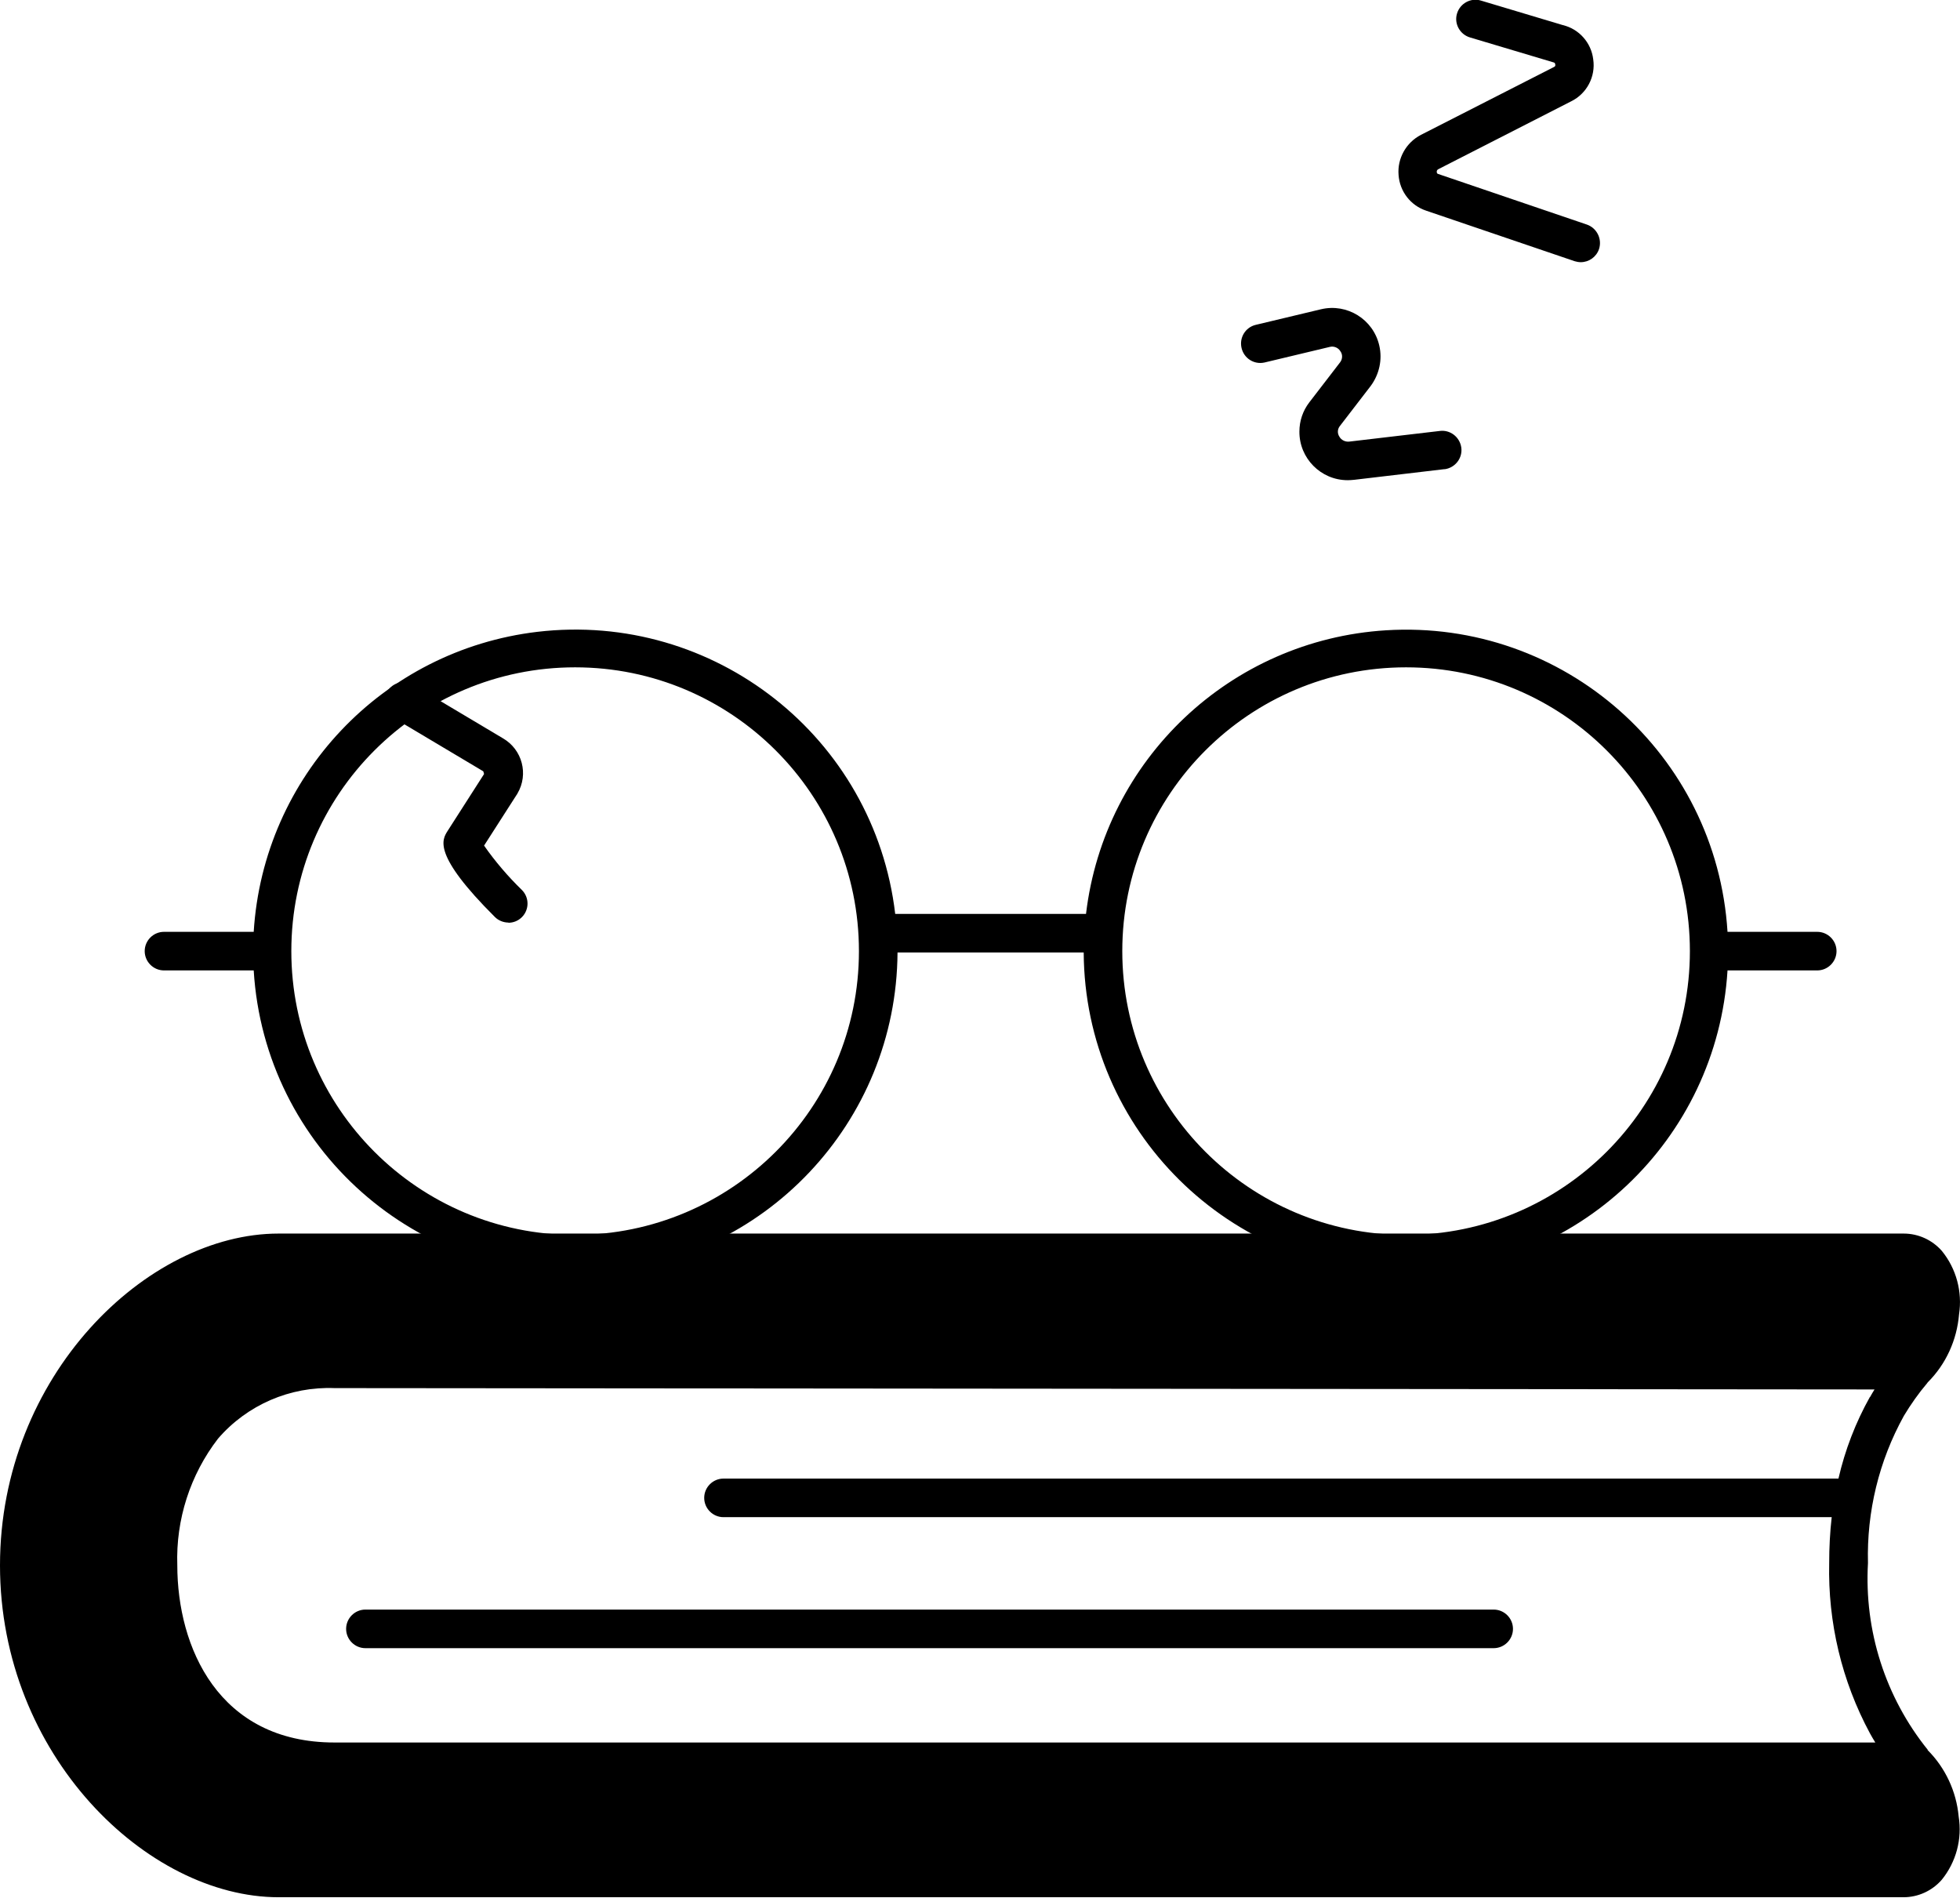
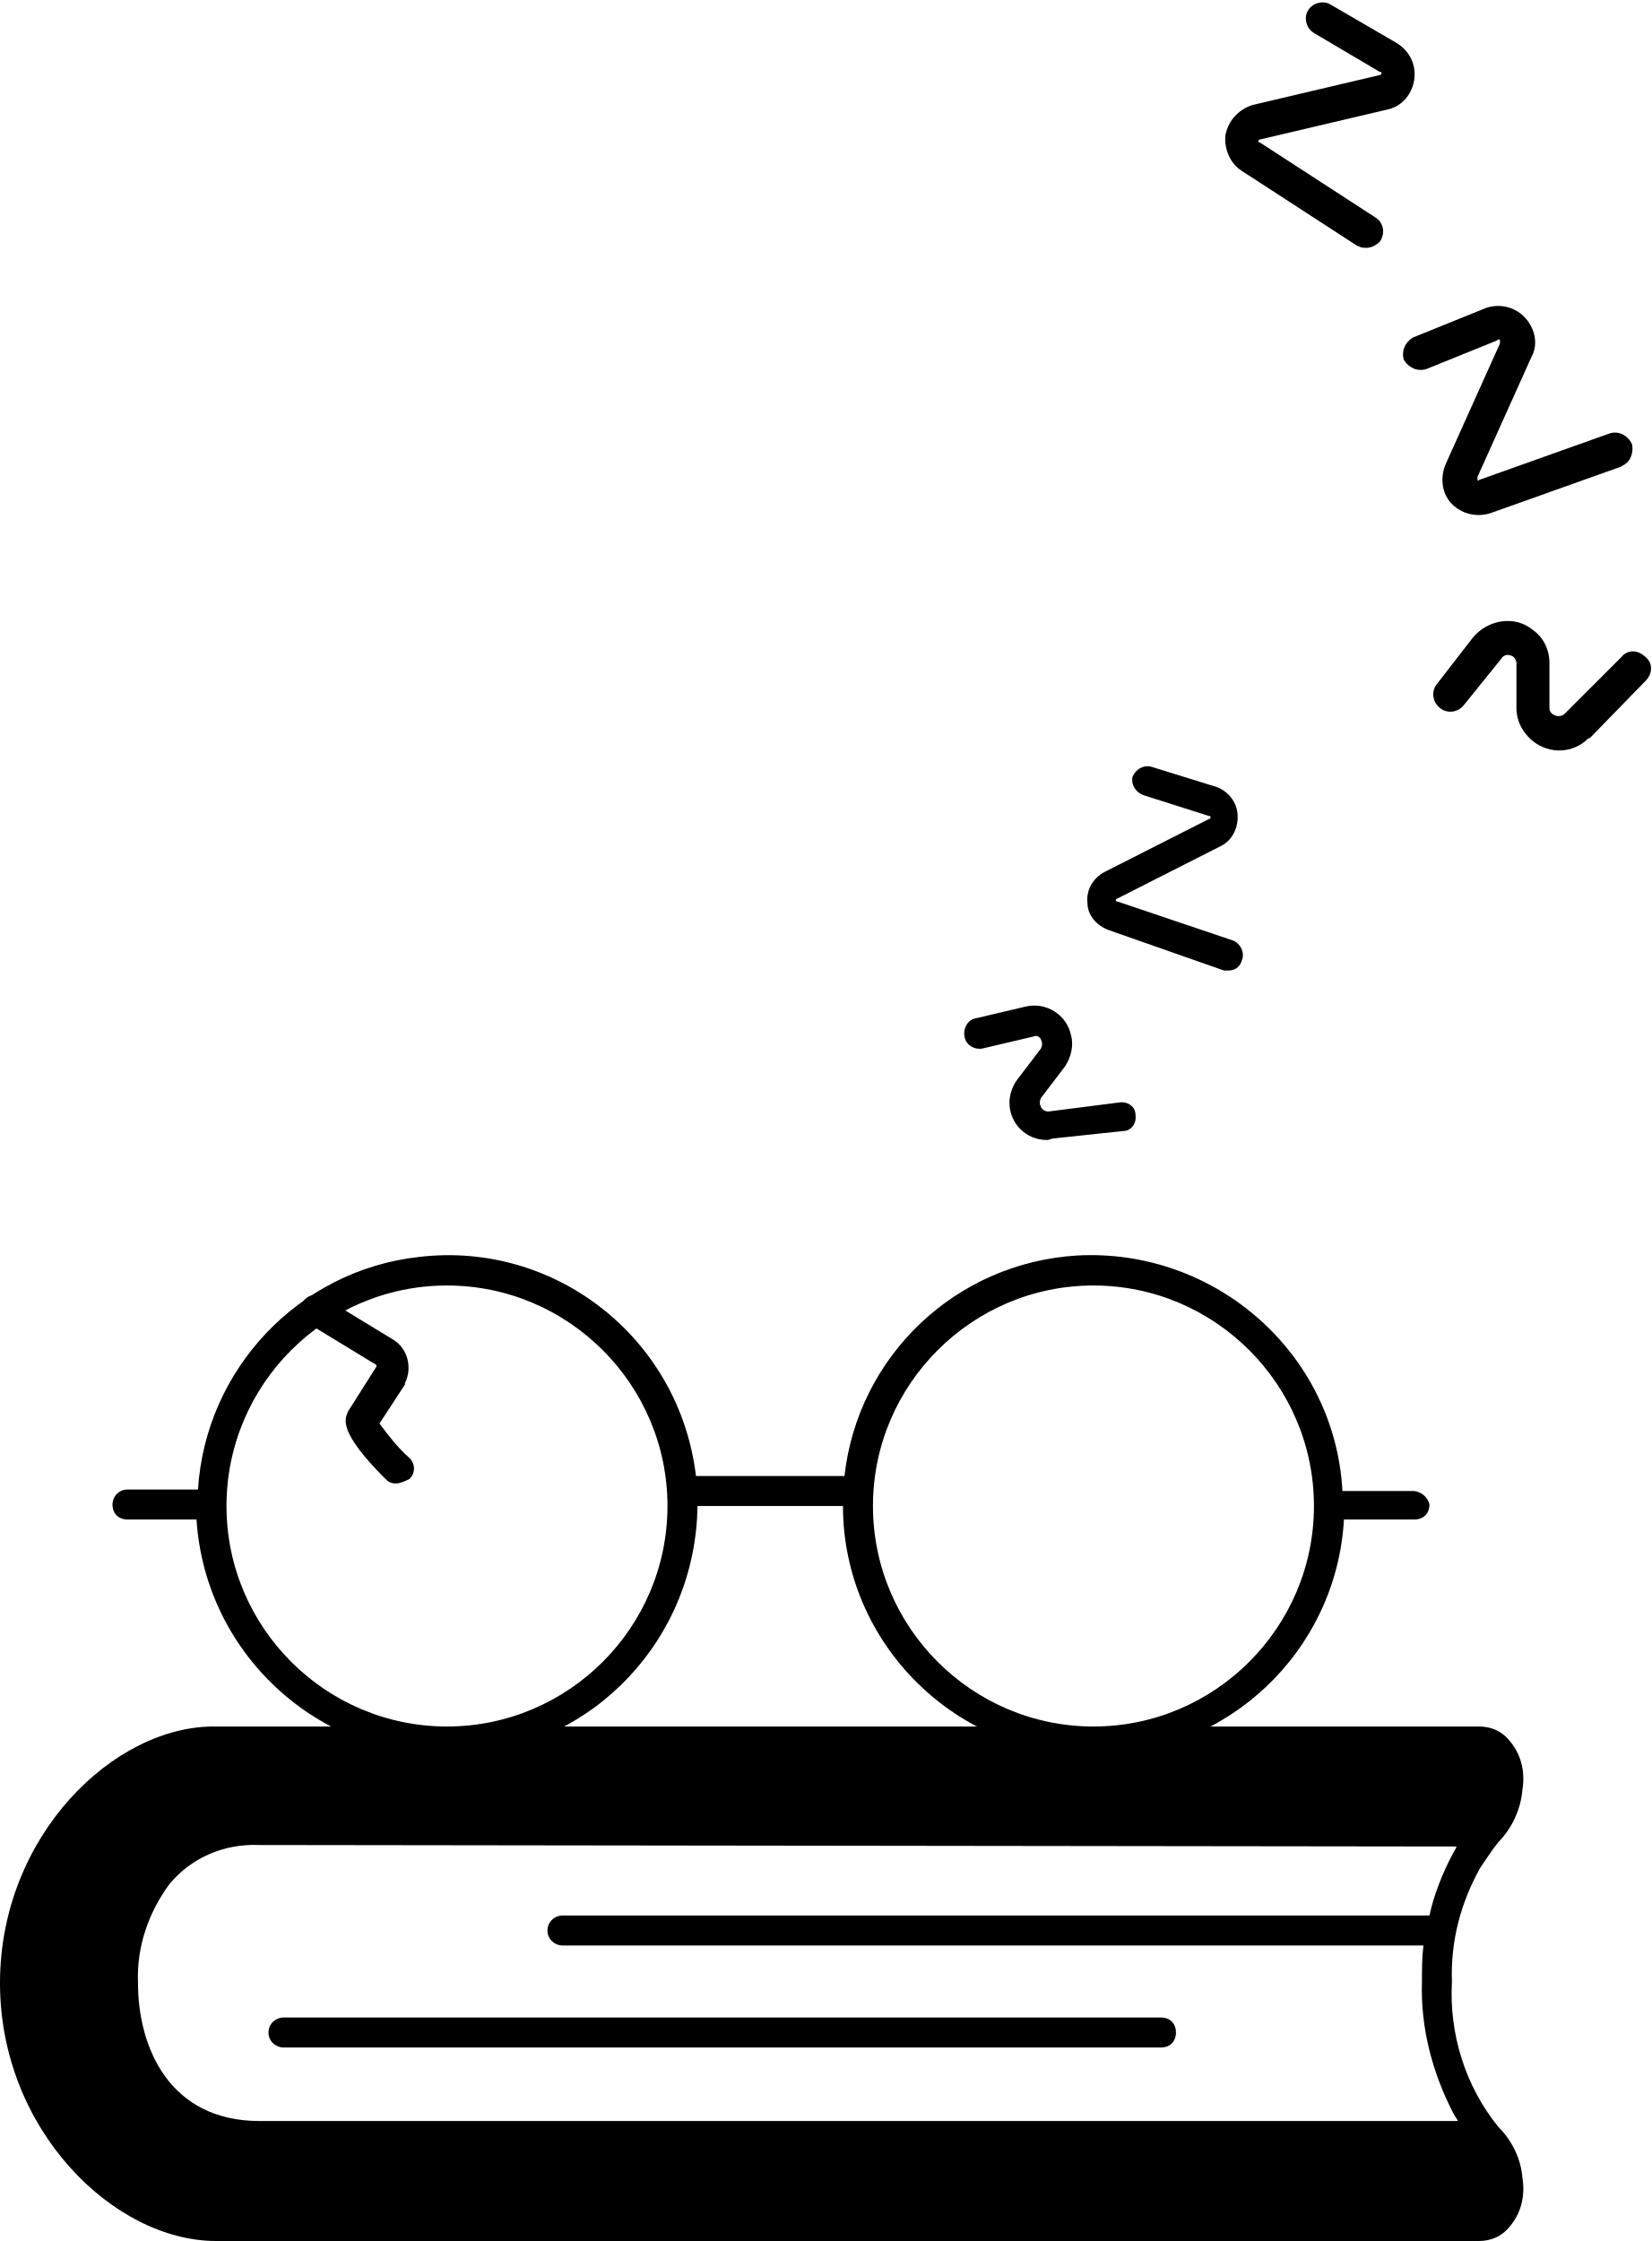
- <svg xmlns="http://www.w3.org/2000/svg" id="_레이어_1" data-name="레이어 1" viewBox="0 0 101.59 98.34">
-   <defs>
-     <style>
-       .cls-1 {
-         fill: #000;
-         stroke-width: 0px;
-       }
-     </style>
-   </defs>
-   <path class="cls-1" d="M99.92,90.7h0c-2.2-2.73-3.3-6.18-3.1-9.68-.07-2.66.57-5.3,1.86-7.63.36-.6.77-1.18,1.22-1.71,0-.01.01-.02.02-.03.94-.94,1.51-2.19,1.62-3.52.18-1.17-.14-2.37-.89-3.29-.5-.57-1.22-.9-1.98-.9H14.44c-6.82,0-14.44,7.36-14.44,17.2s7.63,17.2,14.44,17.2h84.22c.76,0,1.48-.33,1.98-.9.75-.92,1.07-2.12.88-3.29-.12-1.3-.69-2.52-1.61-3.44ZM96.92,72.41c-.74,1.32-1.29,2.75-1.63,4.23h-57.79c-.55,0-1,.45-1,1s.45,1,1,1h57.44c-.09.79-.13,1.58-.13,2.38-.07,3.07.65,6.11,2.11,8.82.09.16.18.32.28.48H17.34c-6.02,0-8.15-4.95-8.15-9.19-.08-2.37.67-4.69,2.11-6.56,1.51-1.75,3.73-2.71,6.04-2.62l79.82.07c-.08.13-.16.26-.23.39Z" />
-   <path class="cls-1" d="M94.19,48.3h-4.65c-.57-9.21-8.5-16.2-17.7-15.63-8.06.5-14.6,6.69-15.55,14.7h-9.89c-1.08-9.16-9.39-15.7-18.55-14.62-8.01.95-14.2,7.49-14.7,15.55h-4.65c-.55,0-1,.45-1,1s.45,1,1,1h4.65c.56,9.21,8.48,16.22,17.68,15.66,8.78-.53,15.64-7.79,15.69-16.59h9.65c.05,9.22,7.56,16.66,16.78,16.62,8.8-.04,16.05-6.91,16.59-15.69h4.65c.55,0,1-.45,1-1s-.45-1-1-1ZM29.81,64.01c-8.13,0-14.71-6.59-14.71-14.71,0-8.13,6.59-14.71,14.71-14.71s14.71,6.59,14.71,14.71h0c0,8.12-6.59,14.7-14.71,14.71ZM72.88,64.01c-8.13,0-14.71-6.59-14.71-14.71,0-8.13,6.59-14.71,14.71-14.71s14.71,6.59,14.71,14.71h0c0,8.12-6.59,14.7-14.71,14.71h0Z" />
-   <path class="cls-1" d="M26.36,47.82c-.26,0-.52-.1-.71-.29-3.24-3.23-2.74-4-2.45-4.46l1.89-2.95-.04-.14-4.65-2.77c-.47-.29-.62-.9-.33-1.37.28-.46.88-.62,1.35-.34l4.65,2.77c1,.58,1.34,1.86.75,2.86-.01.03-.03.05-.05.08l-1.68,2.62c.58.83,1.24,1.6,1.96,2.3.39.39.39,1.02,0,1.41-.19.19-.44.29-.71.29h0Z" />
-   <path class="cls-1" d="M69.85,24.89c-1.39,0-2.51-1.14-2.5-2.52,0-.55.18-1.08.51-1.51l1.6-2.08c.13-.17.14-.41.01-.58-.11-.18-.33-.27-.54-.22l-3.39.81c-.54.12-1.07-.22-1.19-.76-.12-.53.2-1.06.73-1.19l3.39-.81c1.35-.32,2.71.52,3.02,1.88.17.73,0,1.49-.44,2.09l-1.6,2.08c-.13.16-.14.38-.03.55.1.18.3.28.51.26l4.68-.55c.55-.08,1.05.31,1.13.85.08.55-.31,1.05-.85,1.13-.01,0-.03,0-.04,0l-4.66.55c-.11.01-.22.02-.32.02Z" />
-   <path class="cls-1" d="M81.94,13.59c-.11,0-.22-.02-.32-.05l-7.7-2.62c-.81-.27-1.37-1-1.43-1.85-.07-.86.39-1.68,1.16-2.08l6.9-3.52c.05-.02.08-.07.06-.13,0-.06-.04-.1-.1-.11l-4.32-1.29c-.53-.16-.83-.72-.67-1.24.16-.53.72-.83,1.24-.67l4.24,1.27c.85.2,1.48.92,1.58,1.78.13.89-.33,1.77-1.14,2.17l-6.89,3.52c-.06.03-.09.09-.08.15,0,.05.03.09.08.1l7.7,2.62c.52.18.8.75.63,1.27-.14.41-.52.68-.95.68h0Z" />
-   <path class="cls-1" d="M77.43,85.43H18.94c-.55,0-1-.45-1-1s.45-1,1-1h58.48c.55,0,1,.45,1,1s-.45,1-1,1Z" />
+ <svg xmlns="http://www.w3.org/2000/svg" version="1.1" id="_레이어_1" x="0px" y="0px" viewBox="0 0 110.1 149.4" style="enable-background:new 0 0 110.1 149.4;" xml:space="preserve">
+   <path d="M99.9,141.8L99.9,141.8c-2.2-2.7-3.3-6.2-3.1-9.7c-0.1-2.7,0.6-5.3,1.9-7.6c0.4-0.6,0.8-1.2,1.2-1.7c0,0,0,0,0,0  c0.9-0.9,1.5-2.2,1.6-3.5c0.2-1.2-0.1-2.4-0.9-3.3c-0.5-0.6-1.2-0.9-2-0.9H14.4C7.6,115,0,122.4,0,132.2s7.6,17.2,14.4,17.2h84.2  c0.8,0,1.5-0.3,2-0.9c0.8-0.9,1.1-2.1,0.9-3.3C101.4,143.9,100.8,142.7,99.9,141.8L99.9,141.8z M96.9,123.5  c-0.7,1.3-1.3,2.8-1.6,4.2H37.5c-0.5,0-1,0.4-1,1s0.5,1,1,1h57.4c-0.1,0.8-0.1,1.6-0.1,2.4c-0.1,3.1,0.7,6.1,2.1,8.8  c0.1,0.2,0.2,0.3,0.3,0.5H17.3c-6,0-8.1-4.9-8.1-9.2c-0.1-2.4,0.7-4.7,2.1-6.6c1.5-1.8,3.7-2.7,6-2.6l79.8,0.1  C97.1,123.2,97,123.3,96.9,123.5L96.9,123.5z" />
+   <path d="M94.2,99.4h-4.7C89,90.2,81,83.2,71.8,83.7c-8.1,0.5-14.6,6.7-15.5,14.7h-9.9c-1.1-9.2-9.4-15.7-18.5-14.6  c-8,0.9-14.2,7.5-14.7,15.5H8.5c-0.6,0-1,0.5-1,1c0,0.6,0.4,1,1,1h4.6c0.6,9.2,8.5,16.2,17.7,15.7c8.8-0.5,15.6-7.8,15.7-16.6h9.7  c0,9.2,7.6,16.7,16.8,16.6c8.8,0,16.1-6.9,16.6-15.7h4.7c0.6,0,1-0.4,1-1C95.2,99.8,94.7,99.4,94.2,99.4z M29.8,115.1  c-8.1,0-14.7-6.6-14.7-14.7c0-8.1,6.6-14.7,14.7-14.7s14.7,6.6,14.7,14.7l0,0C44.5,108.5,37.9,115.1,29.8,115.1z M72.9,115.1  c-8.1,0-14.7-6.6-14.7-14.7c0-8.1,6.6-14.7,14.7-14.7s14.7,6.6,14.7,14.7l0,0C87.6,108.5,81,115.1,72.9,115.1L72.9,115.1z" />
+   <path d="M26.4,98.9c-0.3,0-0.5-0.1-0.7-0.3c-3.2-3.2-2.7-4-2.5-4.5l1.9-3l0-0.1l-4.6-2.8c-0.5-0.3-0.6-0.9-0.3-1.4  c0.3-0.5,0.9-0.6,1.4-0.3l4.6,2.8c1,0.6,1.3,1.9,0.8,2.9c0,0,0,0.1,0,0.1l-1.7,2.6c0.6,0.8,1.2,1.6,2,2.3c0.4,0.4,0.4,1,0,1.4  C26.9,98.8,26.6,98.9,26.4,98.9L26.4,98.9L26.4,98.9z" />
+   <path d="M69.8,76c-1.4,0-2.5-1.1-2.5-2.5c0-0.5,0.2-1.1,0.5-1.5l1.6-2.1c0.1-0.2,0.1-0.4,0-0.6c-0.1-0.2-0.3-0.3-0.5-0.2l-3.4,0.8  c-0.5,0.1-1.1-0.2-1.2-0.8c-0.1-0.5,0.2-1.1,0.7-1.2l3.4-0.8c1.3-0.3,2.7,0.5,3,1.9c0.2,0.7,0,1.5-0.4,2.1l-1.6,2.1  c-0.1,0.2-0.1,0.4,0,0.6c0.1,0.2,0.3,0.3,0.5,0.3l4.7-0.6c0.6-0.1,1.1,0.3,1.1,0.8c0.1,0.6-0.3,1.1-0.8,1.1c0,0,0,0,0,0l-4.7,0.5  C70.1,75.9,70,76,69.8,76L69.8,76z" />
+   <path d="M81.9,64.7c-0.1,0-0.2,0-0.3,0L73.9,62c-0.8-0.3-1.4-1-1.4-1.8c-0.1-0.9,0.4-1.7,1.2-2.1l6.9-3.5c0.1,0,0.1-0.1,0.1-0.1  c0-0.1,0-0.1-0.1-0.1L76.2,53c-0.5-0.2-0.8-0.7-0.7-1.2c0.2-0.5,0.7-0.8,1.2-0.7l4.2,1.3c0.8,0.2,1.5,0.9,1.6,1.8  c0.1,0.9-0.3,1.8-1.1,2.2l-6.9,3.5c-0.1,0-0.1,0.1-0.1,0.1c0,0.1,0,0.1,0.1,0.1l7.7,2.6c0.5,0.2,0.8,0.8,0.6,1.3  C82.7,64.4,82.4,64.7,81.9,64.7L81.9,64.7L81.9,64.7z" />
+   <path d="M105.7,49.4c-1.2,1-3,0.8-4-0.5c-0.4-0.5-0.6-1.1-0.6-1.7l0-3c0-0.2-0.2-0.5-0.4-0.5c-0.2-0.1-0.5,0-0.6,0.2L97.6,47  c-0.4,0.5-1.1,0.6-1.6,0.2c-0.5-0.4-0.6-1.1-0.2-1.6l2.4-3.1c1-1.2,2.8-1.5,4-0.5c0.7,0.5,1.1,1.3,1.1,2.2l0,3  c0,0.2,0.1,0.4,0.4,0.5c0.2,0.1,0.5,0,0.6-0.1l3.8-3.8c0.4-0.5,1.1-0.5,1.6,0c0.5,0.4,0.5,1.1,0,1.6c0,0,0,0,0,0l-3.7,3.8  C105.9,49.2,105.8,49.3,105.7,49.4L105.7,49.4z" />
+   <path d="M108.4,30.9c-0.1,0.1-0.2,0.1-0.3,0.2l-8.7,3.1c-0.9,0.3-1.9,0.1-2.6-0.6c-0.7-0.7-0.8-1.8-0.4-2.7l3.6-8c0-0.1,0-0.1,0-0.2  c0-0.1-0.1-0.1-0.2,0l-4.7,1.9c-0.6,0.2-1.2-0.1-1.5-0.6c-0.2-0.6,0.1-1.2,0.6-1.5l4.7-1.9c0.9-0.4,2-0.2,2.7,0.5  c0.7,0.7,1,1.8,0.5,2.7l-3.6,8c0,0.1,0,0.1,0,0.2c0,0,0.1,0.1,0.1,0l8.7-3.1c0.6-0.2,1.2,0.1,1.5,0.7  C108.9,30,108.8,30.6,108.4,30.9L108.4,30.9L108.4,30.9z" />
+   <path d="M90.8,16.5c-0.1,0-0.2-0.1-0.3-0.1l-7.7-5c-0.8-0.5-1.2-1.5-1.1-2.4c0.2-1,0.9-1.7,1.8-2L92,5c0.1,0,0.1-0.1,0.1-0.1  c0-0.1,0-0.1-0.1-0.1l-4.4-2.6c-0.5-0.3-0.7-1-0.4-1.5c0.3-0.5,1-0.7,1.5-0.4l4.3,2.5c0.9,0.5,1.4,1.4,1.3,2.4  c-0.1,1-0.8,1.9-1.8,2.1l-8.5,2c-0.1,0-0.1,0.1-0.1,0.1c0,0.1,0,0.1,0.1,0.1l7.7,5c0.5,0.3,0.7,1,0.3,1.6  C91.7,16.4,91.3,16.6,90.8,16.5L90.8,16.5L90.8,16.5z" />
+   <path d="M77.4,136.5H18.9c-0.5,0-1-0.4-1-1s0.5-1,1-1h58.5c0.6,0,1,0.4,1,1S78,136.5,77.4,136.5L77.4,136.5z" />
</svg>
